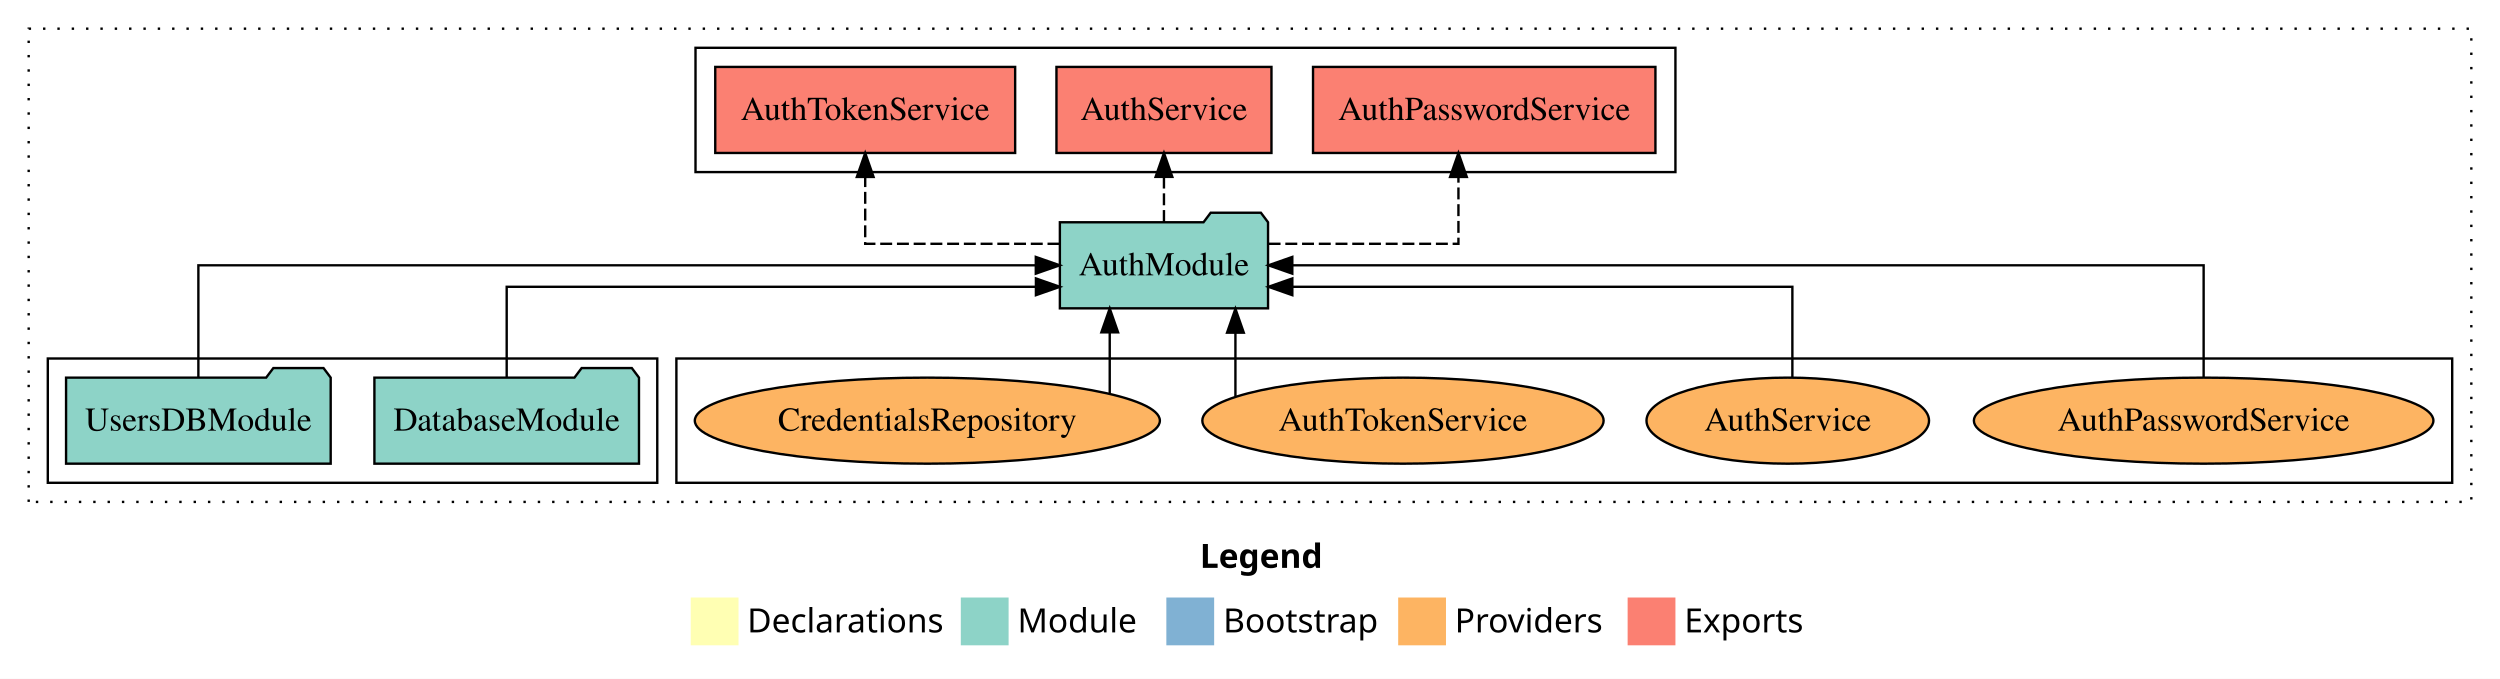
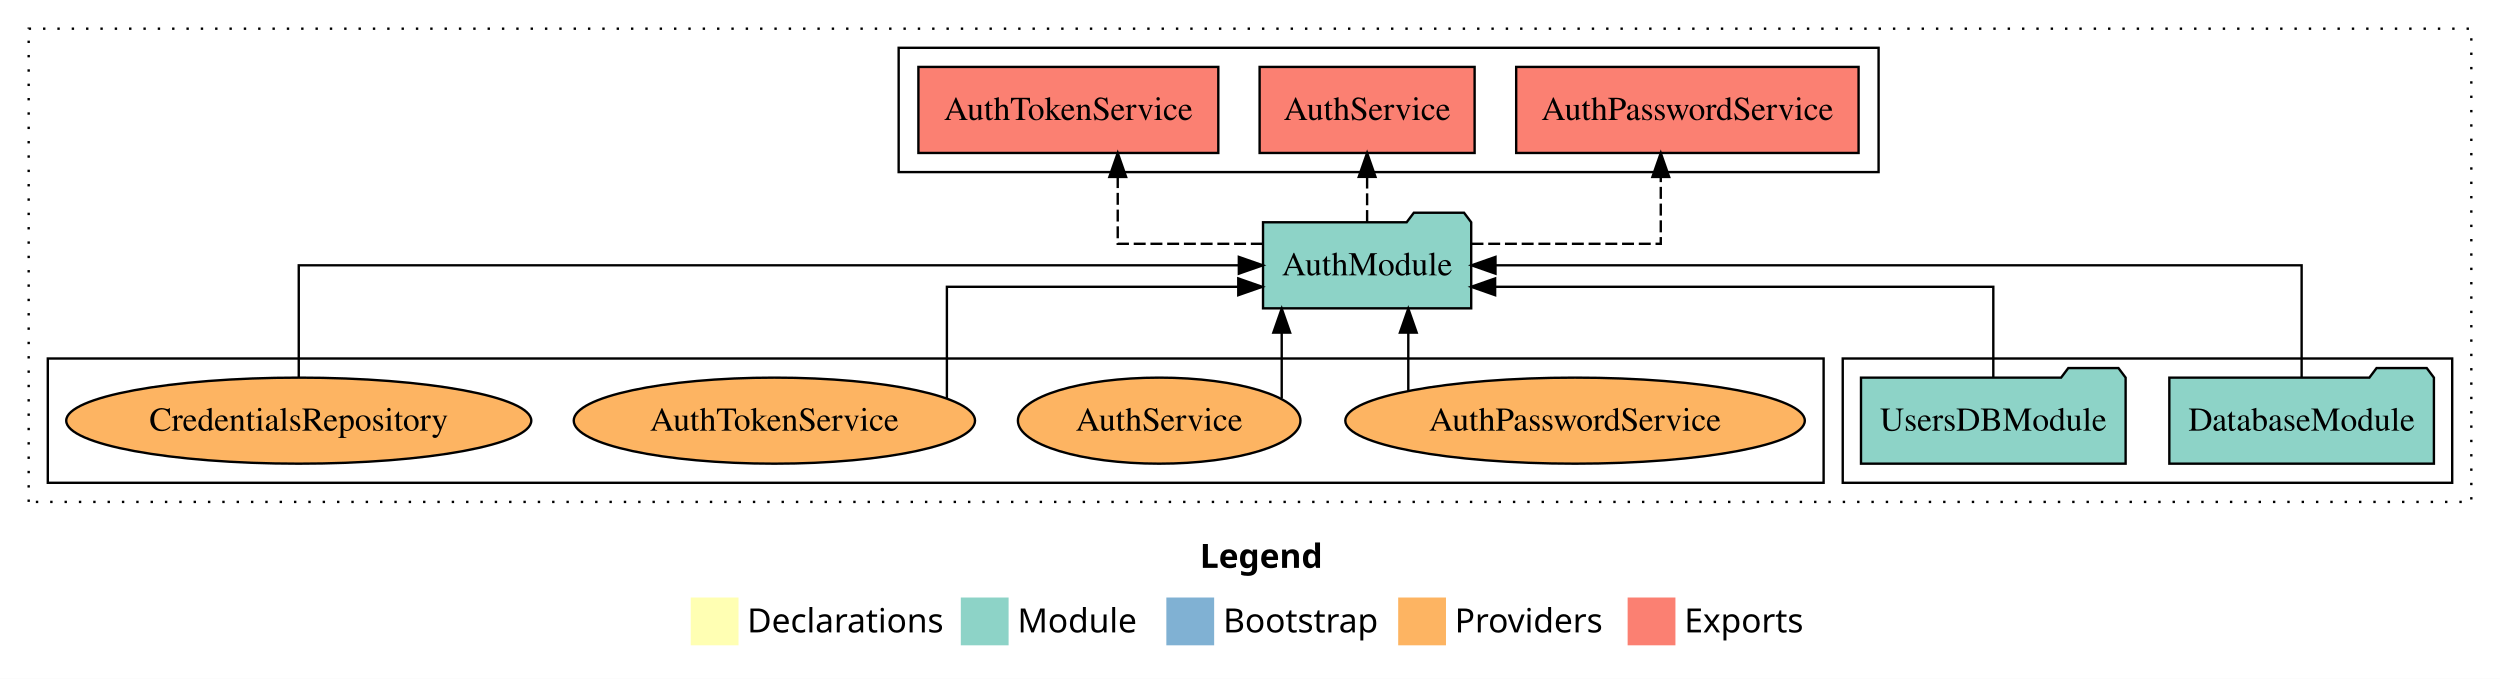
<svg xmlns="http://www.w3.org/2000/svg" width="1046pt" height="284pt" viewBox="0.00 0.00 1046.00 284.00">
  <g id="graph0" class="graph" transform="scale(1 1) rotate(0) translate(4 280)">
    <polygon fill="white" stroke="transparent" points="-4,4 -4,-280 1042,-280 1042,4 -4,4" />
    <text text-anchor="start" x="498.01" y="-42.4" font-family="Times-12" font-weight="bold" font-size="14.00">Legend</text>
    <polygon fill="#ffffb3" stroke="transparent" points="285,-10 285,-30 305,-30 305,-10 285,-10" />
    <text text-anchor="start" x="308.63" y="-15.4" font-family="Times-12" font-size="14.00">  Declarations</text>
    <polygon fill="#8dd3c7" stroke="transparent" points="398,-10 398,-30 418,-30 418,-10 398,-10" />
    <text text-anchor="start" x="421.73" y="-15.4" font-family="Times-12" font-size="14.00">  Module</text>
    <polygon fill="#80b1d3" stroke="transparent" points="484,-10 484,-30 504,-30 504,-10 484,-10" />
    <text text-anchor="start" x="507.78" y="-15.4" font-family="Times-12" font-size="14.00">  Bootstrap</text>
    <polygon fill="#fdb462" stroke="transparent" points="581,-10 581,-30 601,-30 601,-10 581,-10" />
    <text text-anchor="start" x="604.67" y="-15.4" font-family="Times-12" font-size="14.00">  Providers</text>
    <polygon fill="#fb8072" stroke="transparent" points="677,-10 677,-30 697,-30 697,-10 677,-10" />
    <text text-anchor="start" x="700.73" y="-15.4" font-family="Times-12" font-size="14.00">  Exports</text>
    <g id="clust1" class="cluster">
      <polygon fill="none" stroke="black" stroke-dasharray="1,5" points="8,-70 8,-268 1030,-268 1030,-70 8,-70" />
    </g>
-     <g id="clust6" class="cluster">
-       <polygon fill="none" stroke="black" points="279,-78 279,-130 1022,-130 1022,-78 279,-78" />
-     </g>
    <g id="clust3" class="cluster">
-       <polygon fill="none" stroke="black" points="16,-78 16,-130 271,-130 271,-78 16,-78" />
+       <polygon fill="none" stroke="black" points="767,-78 767,-130 1022,-130 1022,-78 767,-78" />
    </g>
    <g id="clust4" class="cluster">
-       <polygon fill="none" stroke="black" points="287,-208 287,-260 697,-260 697,-208 287,-208" />
+       <polygon fill="none" stroke="black" points="372,-208 372,-260 782,-260 782,-208 372,-208" />
+     </g>
+     <g id="clust6" class="cluster">
+       <polygon fill="none" stroke="black" points="16,-78 16,-130 759,-130 759,-78 16,-78" />
    </g>
    <g id="node1" class="node">
-       <polygon fill="#8dd3c7" stroke="black" points="263.35,-122 260.35,-126 239.35,-126 236.35,-122 152.65,-122 152.65,-86 263.35,-86 263.35,-122" />
-       <text text-anchor="middle" x="208" y="-99.8" font-family="Times,serif" font-size="14.00">DatabaseModule</text>
+       <polygon fill="#8dd3c7" stroke="black" points="1014.35,-122 1011.35,-126 990.35,-126 987.35,-122 903.65,-122 903.65,-86 1014.35,-86 1014.35,-122" />
+       <text text-anchor="middle" x="959" y="-99.8" font-family="Times,serif" font-size="14.00">DatabaseModule</text>
    </g>
    <g id="node3" class="node">
-       <polygon fill="#8dd3c7" stroke="black" points="526.55,-187 523.55,-191 502.55,-191 499.55,-187 439.45,-187 439.45,-151 526.55,-151 526.55,-187" />
-       <text text-anchor="middle" x="483" y="-164.8" font-family="Times,serif" font-size="14.00">AuthModule</text>
+       <polygon fill="#8dd3c7" stroke="black" points="611.55,-187 608.55,-191 587.55,-191 584.55,-187 524.45,-187 524.45,-151 611.55,-151 611.55,-187" />
+       <text text-anchor="middle" x="568" y="-164.8" font-family="Times,serif" font-size="14.00">AuthModule</text>
    </g>
    <g id="edge1" class="edge">
-       <path fill="none" stroke="black" d="M208,-122.03C208,-138.4 208,-160 208,-160 208,-160 429.43,-160 429.43,-160" />
-       <polygon fill="black" stroke="black" points="429.43,-163.5 439.43,-160 429.43,-156.5 429.43,-163.5" />
+       <path fill="none" stroke="black" d="M959,-122.11C959,-141.34 959,-169 959,-169 959,-169 621.71,-169 621.71,-169" />
+       <polygon fill="black" stroke="black" points="621.71,-165.5 611.71,-169 621.71,-172.5 621.71,-165.5" />
    </g>
    <g id="node2" class="node">
-       <polygon fill="#8dd3c7" stroke="black" points="134.36,-122 131.36,-126 110.36,-126 107.36,-122 23.64,-122 23.64,-86 134.36,-86 134.36,-122" />
-       <text text-anchor="middle" x="79" y="-99.8" font-family="Times,serif" font-size="14.00">UsersDBModule</text>
+       <polygon fill="#8dd3c7" stroke="black" points="885.36,-122 882.36,-126 861.36,-126 858.36,-122 774.64,-122 774.64,-86 885.36,-86 885.36,-122" />
+       <text text-anchor="middle" x="830" y="-99.8" font-family="Times,serif" font-size="14.00">UsersDBModule</text>
    </g>
    <g id="edge2" class="edge">
-       <path fill="none" stroke="black" d="M79,-122.11C79,-141.34 79,-169 79,-169 79,-169 429.38,-169 429.38,-169" />
-       <polygon fill="black" stroke="black" points="429.38,-172.5 439.38,-169 429.38,-165.5 429.38,-172.5" />
+       <path fill="none" stroke="black" d="M830,-122.03C830,-138.4 830,-160 830,-160 830,-160 621.56,-160 621.56,-160" />
+       <polygon fill="black" stroke="black" points="621.56,-156.5 611.56,-160 621.56,-163.5 621.56,-156.5" />
    </g>
    <g id="node4" class="node">
-       <polygon fill="#fb8072" stroke="black" points="688.63,-252 545.37,-252 545.37,-216 688.63,-216 688.63,-252" />
-       <text text-anchor="middle" x="617" y="-229.8" font-family="Times,serif" font-size="14.00">AuthPasswordService </text>
+       <polygon fill="#fb8072" stroke="black" points="773.63,-252 630.37,-252 630.37,-216 773.63,-216 773.63,-252" />
+       <text text-anchor="middle" x="702" y="-229.8" font-family="Times,serif" font-size="14.00">AuthPasswordService </text>
    </g>
    <g id="edge3" class="edge">
-       <path fill="none" stroke="black" stroke-dasharray="5,2" d="M526.78,-178C562.2,-178 606.21,-178 606.21,-178 606.21,-178 606.21,-205.97 606.21,-205.97" />
-       <polygon fill="black" stroke="black" points="602.71,-205.97 606.21,-215.97 609.71,-205.97 602.71,-205.97" />
+       <path fill="none" stroke="black" stroke-dasharray="5,2" d="M611.67,-178C646.98,-178 690.87,-178 690.87,-178 690.87,-178 690.87,-205.97 690.87,-205.97" />
+       <polygon fill="black" stroke="black" points="687.37,-205.97 690.87,-215.97 694.37,-205.97 687.37,-205.97" />
    </g>
    <g id="node5" class="node">
-       <polygon fill="#fb8072" stroke="black" points="527.98,-252 438.02,-252 438.02,-216 527.98,-216 527.98,-252" />
-       <text text-anchor="middle" x="483" y="-229.8" font-family="Times,serif" font-size="14.00">AuthService </text>
+       <polygon fill="#fb8072" stroke="black" points="612.98,-252 523.02,-252 523.02,-216 612.98,-216 612.98,-252" />
+       <text text-anchor="middle" x="568" y="-229.8" font-family="Times,serif" font-size="14.00">AuthService </text>
    </g>
    <g id="edge4" class="edge">
-       <path fill="none" stroke="black" stroke-dasharray="5,2" d="M483,-187.11C483,-187.11 483,-205.99 483,-205.99" />
-       <polygon fill="black" stroke="black" points="479.5,-205.99 483,-215.99 486.5,-205.99 479.5,-205.99" />
+       <path fill="none" stroke="black" stroke-dasharray="5,2" d="M568,-187.11C568,-187.11 568,-205.99 568,-205.99" />
+       <polygon fill="black" stroke="black" points="564.5,-205.99 568,-215.99 571.5,-205.99 564.5,-205.99" />
    </g>
    <g id="node6" class="node">
-       <polygon fill="#fb8072" stroke="black" points="420.74,-252 295.26,-252 295.26,-216 420.74,-216 420.74,-252" />
-       <text text-anchor="middle" x="358" y="-229.8" font-family="Times,serif" font-size="14.00">AuthTokenService </text>
+       <polygon fill="#fb8072" stroke="black" points="505.74,-252 380.26,-252 380.26,-216 505.74,-216 505.74,-252" />
+       <text text-anchor="middle" x="443" y="-229.8" font-family="Times,serif" font-size="14.00">AuthTokenService </text>
    </g>
    <g id="edge5" class="edge">
-       <path fill="none" stroke="black" stroke-dasharray="5,2" d="M439.28,-178C403.23,-178 358,-178 358,-178 358,-178 358,-205.97 358,-205.97" />
-       <polygon fill="black" stroke="black" points="354.5,-205.97 358,-215.97 361.5,-205.97 354.5,-205.97" />
+       <path fill="none" stroke="black" stroke-dasharray="5,2" d="M524.35,-178C495.76,-178 463.66,-178 463.66,-178 463.66,-178 463.66,-205.97 463.66,-205.97" />
+       <polygon fill="black" stroke="black" points="460.16,-205.97 463.66,-215.97 467.16,-205.97 460.16,-205.97" />
    </g>
    <g id="node7" class="node">
-       <ellipse fill="#fdb462" stroke="black" cx="918" cy="-104" rx="96.13" ry="18" />
-       <text text-anchor="middle" x="918" y="-99.8" font-family="Times,serif" font-size="14.00">AuthPasswordService</text>
+       <ellipse fill="#fdb462" stroke="black" cx="655" cy="-104" rx="96.13" ry="18" />
+       <text text-anchor="middle" x="655" y="-99.8" font-family="Times,serif" font-size="14.00">AuthPasswordService</text>
    </g>
    <g id="edge6" class="edge">
-       <path fill="none" stroke="black" d="M918,-122.11C918,-141.34 918,-169 918,-169 918,-169 536.7,-169 536.7,-169" />
-       <polygon fill="black" stroke="black" points="536.7,-165.5 526.7,-169 536.7,-172.5 536.7,-165.5" />
+       <path fill="none" stroke="black" d="M585.23,-116.53C585.23,-116.53 585.23,-140.85 585.23,-140.85" />
+       <polygon fill="black" stroke="black" points="581.73,-140.85 585.23,-150.85 588.73,-140.85 581.73,-140.85" />
    </g>
    <g id="node8" class="node">
-       <ellipse fill="#fdb462" stroke="black" cx="744" cy="-104" rx="59.11" ry="18" />
-       <text text-anchor="middle" x="744" y="-99.8" font-family="Times,serif" font-size="14.00">AuthService</text>
+       <ellipse fill="#fdb462" stroke="black" cx="481" cy="-104" rx="59.11" ry="18" />
+       <text text-anchor="middle" x="481" y="-99.8" font-family="Times,serif" font-size="14.00">AuthService</text>
    </g>
    <g id="edge7" class="edge">
-       <path fill="none" stroke="black" d="M745.93,-122.03C745.93,-138.4 745.93,-160 745.93,-160 745.93,-160 536.71,-160 536.71,-160" />
-       <polygon fill="black" stroke="black" points="536.71,-156.5 526.71,-160 536.71,-163.5 536.71,-156.5" />
+       <path fill="none" stroke="black" d="M532.27,-113.31C532.27,-113.31 532.27,-140.85 532.27,-140.85" />
+       <polygon fill="black" stroke="black" points="528.77,-140.85 532.27,-150.85 535.77,-140.85 528.77,-140.85" />
    </g>
    <g id="node9" class="node">
-       <ellipse fill="#fdb462" stroke="black" cx="583" cy="-104" rx="83.95" ry="18" />
-       <text text-anchor="middle" x="583" y="-99.8" font-family="Times,serif" font-size="14.00">AuthTokenService</text>
+       <ellipse fill="#fdb462" stroke="black" cx="320" cy="-104" rx="83.95" ry="18" />
+       <text text-anchor="middle" x="320" y="-99.8" font-family="Times,serif" font-size="14.00">AuthTokenService</text>
    </g>
    <g id="edge8" class="edge">
-       <path fill="none" stroke="black" d="M512.9,-114.16C512.9,-114.16 512.9,-140.81 512.9,-140.81" />
-       <polygon fill="black" stroke="black" points="509.4,-140.81 512.9,-150.81 516.4,-140.81 509.4,-140.81" />
+       <path fill="none" stroke="black" d="M392.18,-113.25C392.18,-129.15 392.18,-160 392.18,-160 392.18,-160 514.09,-160 514.09,-160" />
+       <polygon fill="black" stroke="black" points="514.09,-163.5 524.09,-160 514.09,-156.5 514.09,-163.5" />
    </g>
    <g id="node10" class="node">
-       <ellipse fill="#fdb462" stroke="black" cx="384" cy="-104" rx="97.29" ry="18" />
-       <text text-anchor="middle" x="384" y="-99.8" font-family="Times,serif" font-size="14.00">CredentialsRepository</text>
+       <ellipse fill="#fdb462" stroke="black" cx="121" cy="-104" rx="97.29" ry="18" />
+       <text text-anchor="middle" x="121" y="-99.8" font-family="Times,serif" font-size="14.00">CredentialsRepository</text>
    </g>
    <g id="edge9" class="edge">
-       <path fill="none" stroke="black" d="M460.31,-115.32C460.31,-115.32 460.31,-140.94 460.31,-140.94" />
-       <polygon fill="black" stroke="black" points="456.81,-140.94 460.31,-150.94 463.81,-140.94 456.81,-140.94" />
+       <path fill="none" stroke="black" d="M121,-122.11C121,-141.34 121,-169 121,-169 121,-169 514.33,-169 514.33,-169" />
+       <polygon fill="black" stroke="black" points="514.33,-172.5 524.33,-169 514.33,-165.5 514.33,-172.5" />
    </g>
  </g>
</svg>
